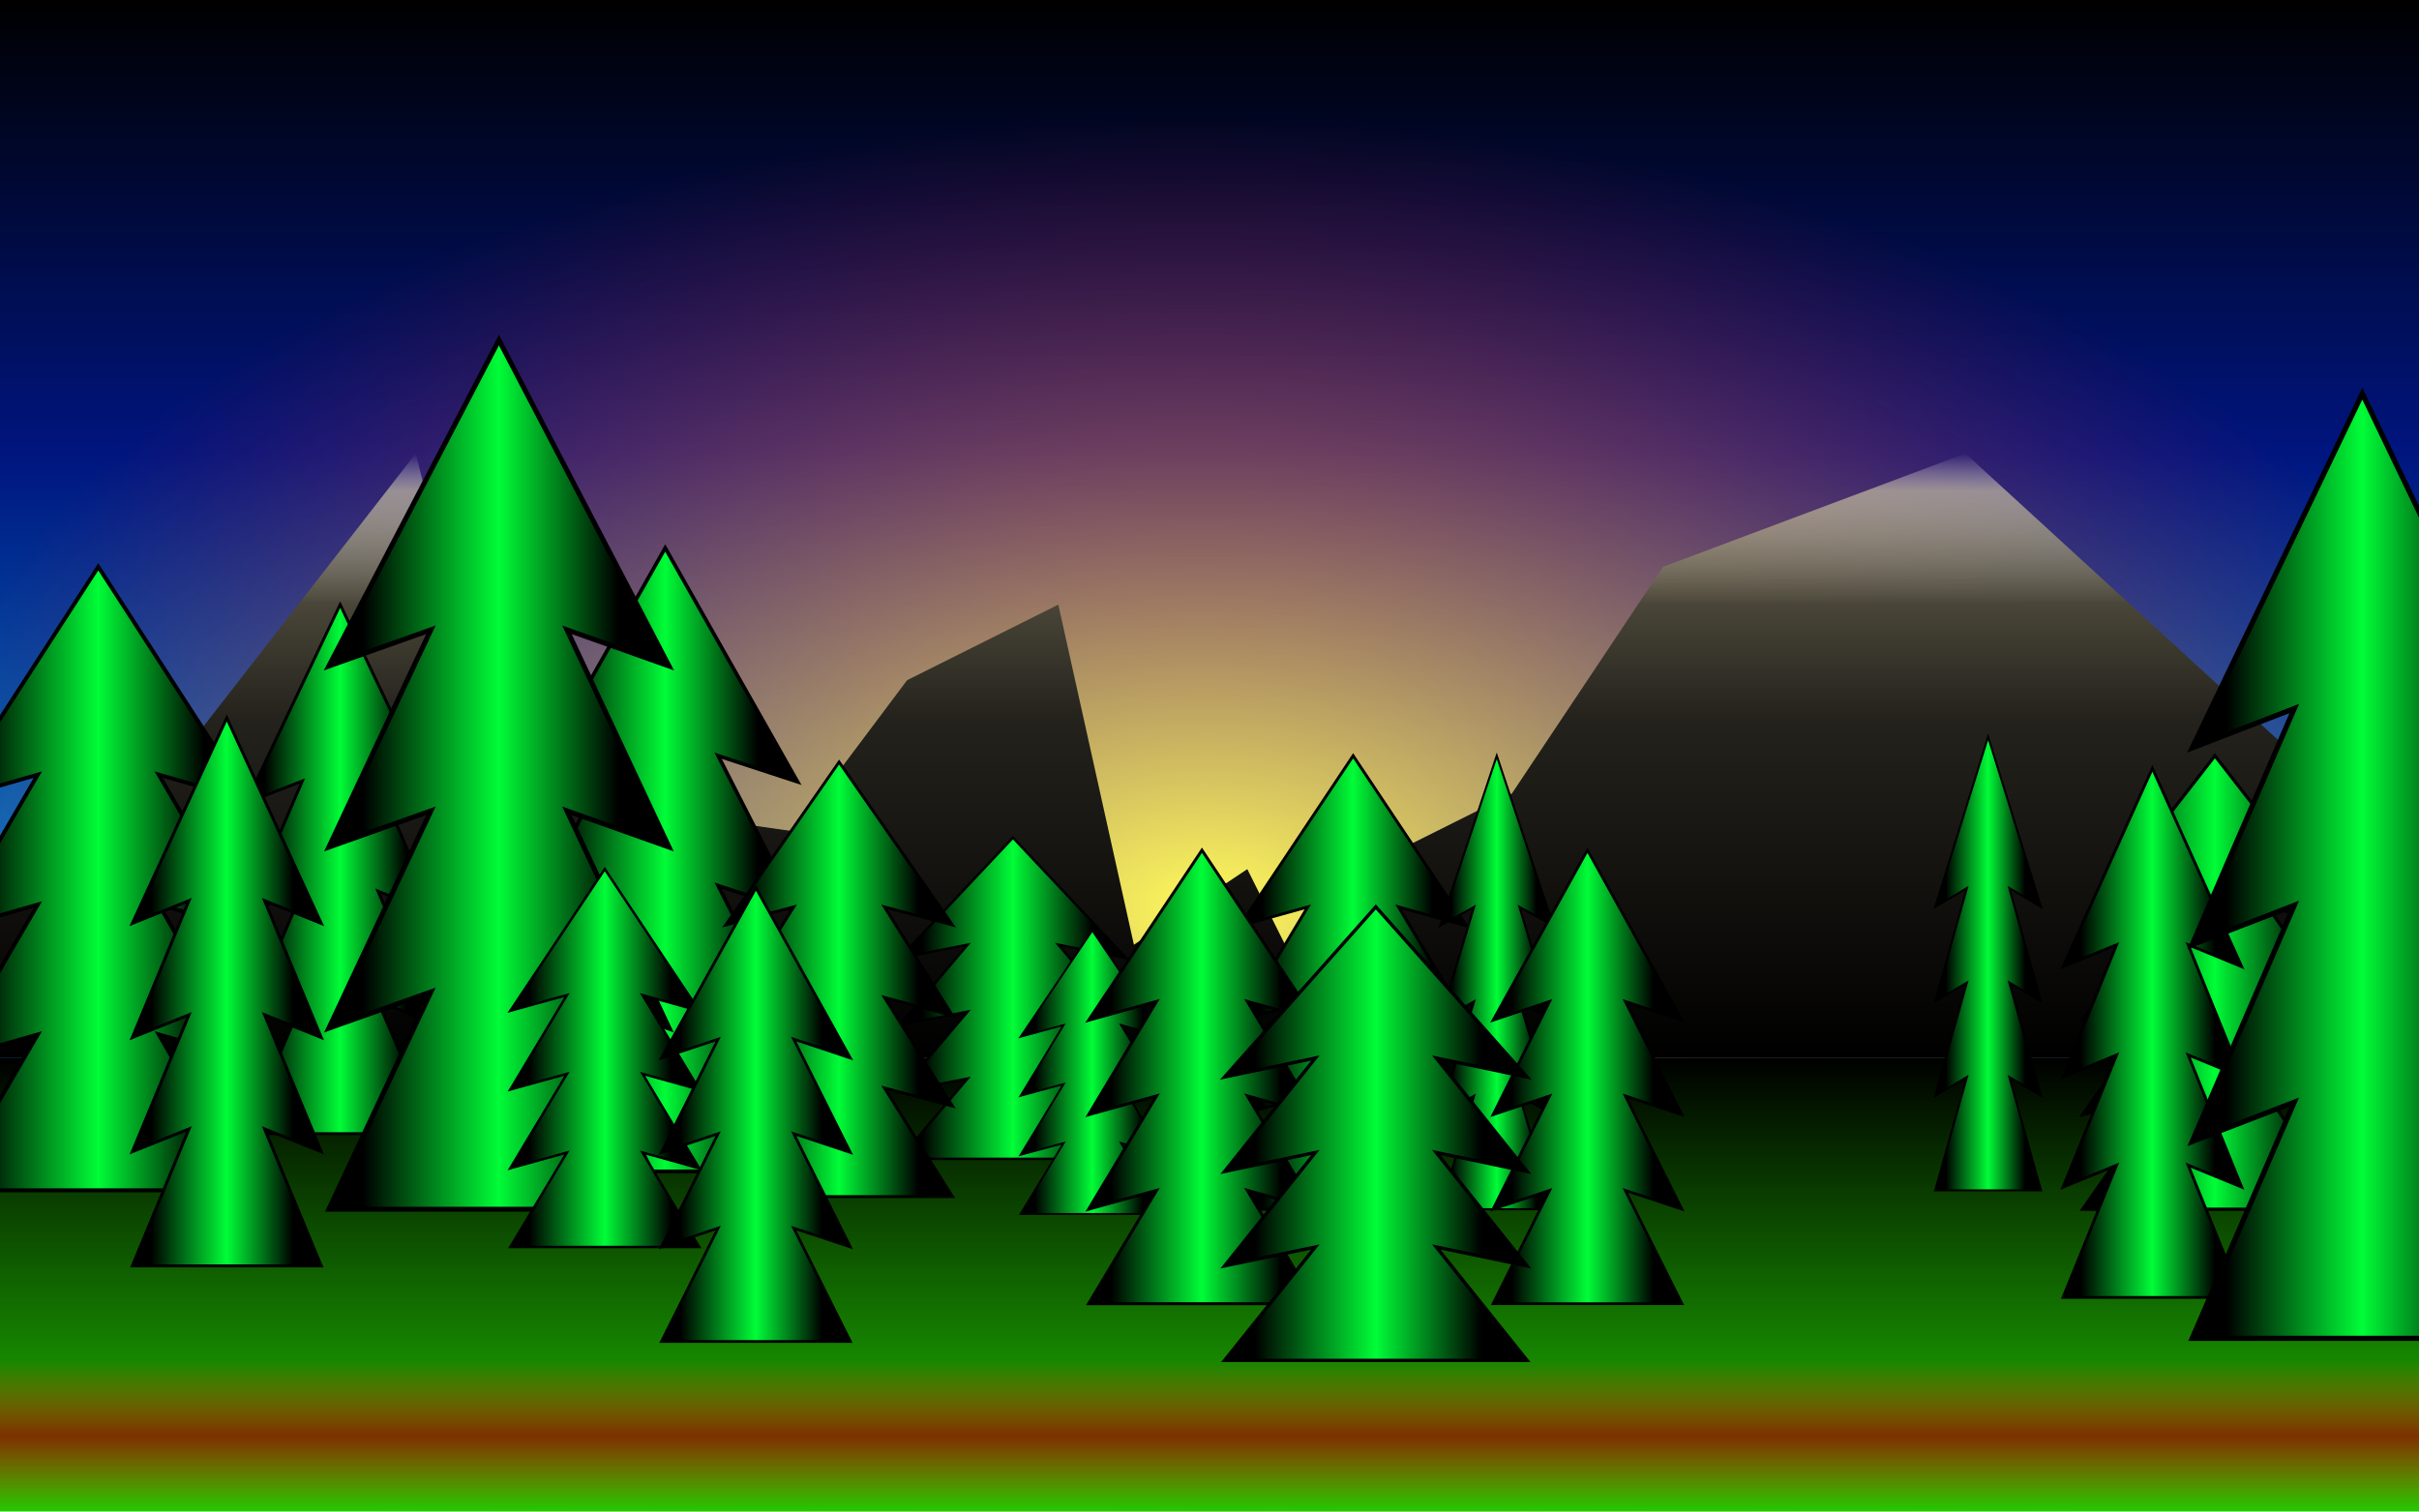
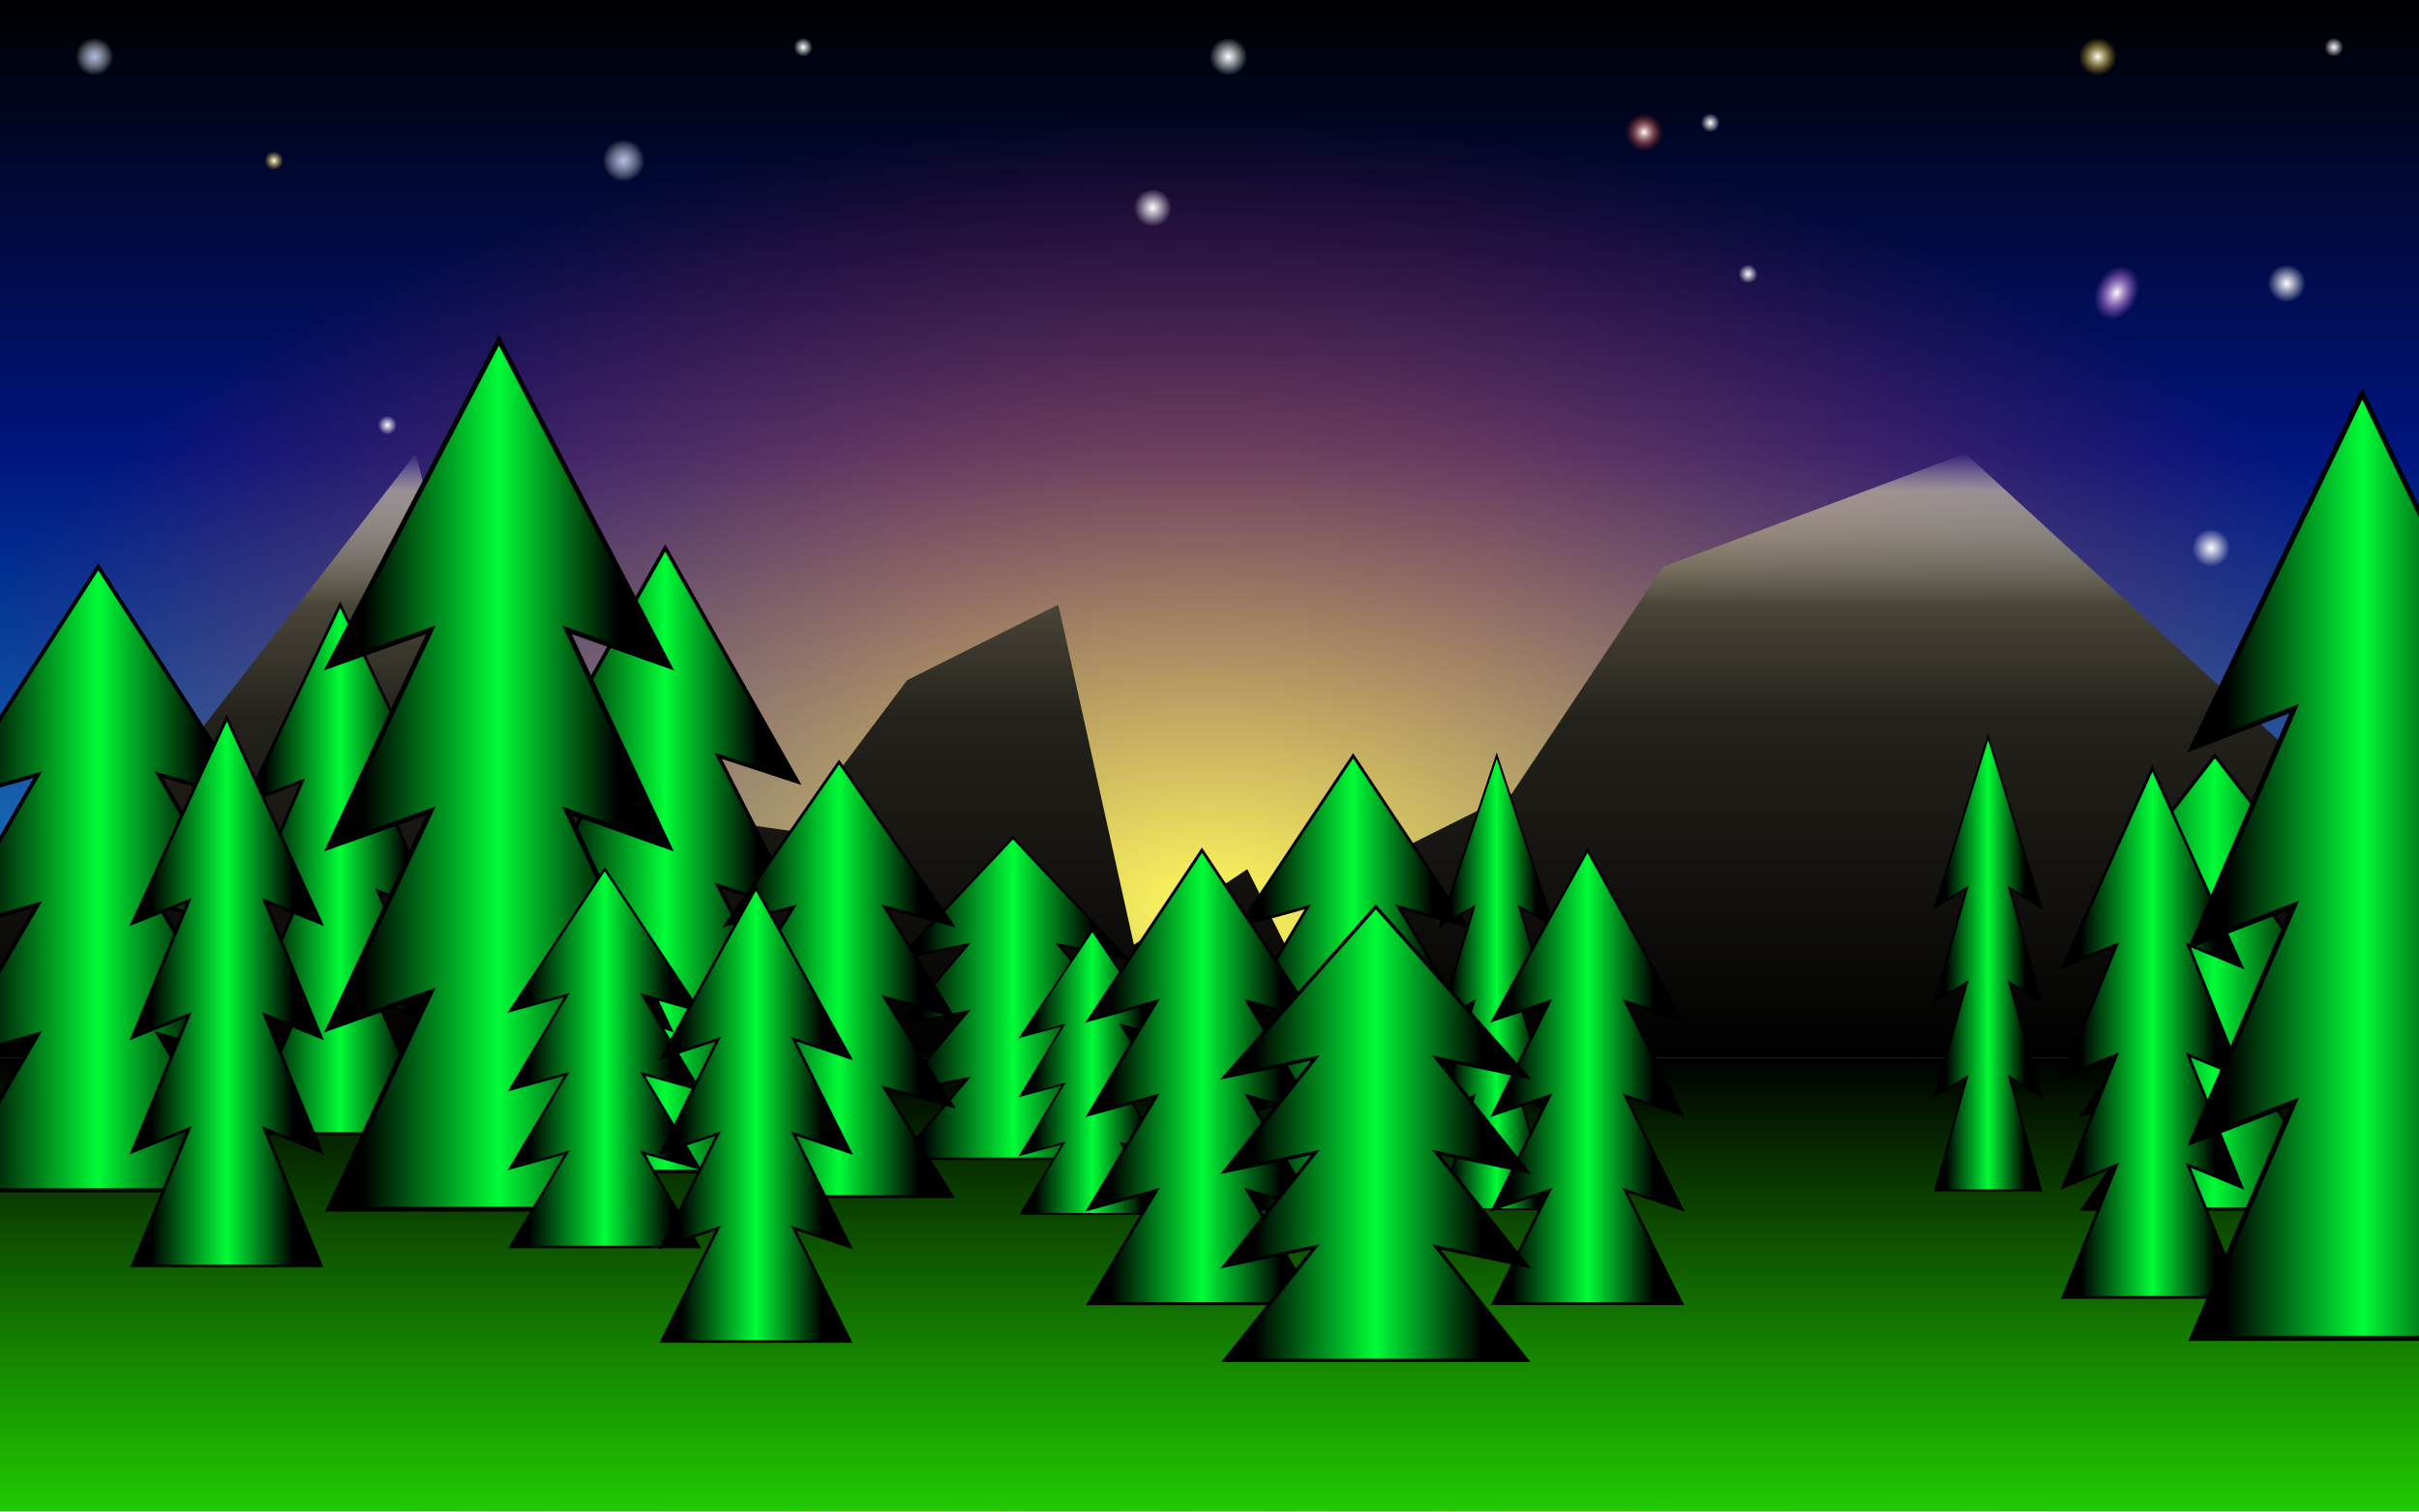
<svg xmlns="http://www.w3.org/2000/svg" xmlns:xlink="http://www.w3.org/1999/xlink" width="640" height="400" id="svg2" version="1.1">
  <defs id="defs4">
+     <linearGradient id="linearGradient4232">
+       <stop style="stop-color:#acbbe4;stop-opacity:1;" offset="0" id="stop4234" />
+       <stop style="stop-color:#ffffff;stop-opacity:0;" offset="1" id="stop4236" />
+     </linearGradient>
    <linearGradient id="linearGradient4220">
      <stop style="stop-color:#c34b00;stop-opacity:0;" offset="0" id="stop4222" />
      <stop id="stop4228" offset="0.5" style="stop-color:#7c3000;stop-opacity:1;" />
      <stop style="stop-color:#c34b00;stop-opacity:0;" offset="1" id="stop4224" />
    </linearGradient>
    <linearGradient id="linearGradient3823">
      <stop style="stop-color:#000000;stop-opacity:1;" offset="0" id="stop3825" />
      <stop id="stop3831" offset="0.533" style="stop-color:#00fd37;stop-opacity:1;" />
      <stop style="stop-color:#000000;stop-opacity:1;" offset="1" id="stop3827" />
    </linearGradient>
    <linearGradient id="linearGradient3803">
      <stop style="stop-color:#000000;stop-opacity:1;" offset="0" id="stop3805" />
      <stop id="stop3819" offset="0.562" style="stop-color:#24221c;stop-opacity:1;" />
      <stop id="stop3817" offset="0.75" style="stop-color:#494538;stop-opacity:1;" />
      <stop id="stop3815" offset="0.938" style="stop-color:#d8d2aa;stop-opacity:0.613;" />
      <stop style="stop-color:#ffffff;stop-opacity:0;" offset="1" id="stop3807" />
    </linearGradient>
    <linearGradient id="linearGradient3793">
      <stop style="stop-color:#21ca00;stop-opacity:1;" offset="0" id="stop3795" />
      <stop style="stop-color:#000000;stop-opacity:1;" offset="1" id="stop3797" />
    </linearGradient>
    <linearGradient id="linearGradient3779">
      <stop style="stop-color:#fffb5a;stop-opacity:1;" offset="0" id="stop3781" />
      <stop style="stop-color:#ff1919;stop-opacity:0;" offset="1" id="stop3783" />
    </linearGradient>
    <linearGradient id="linearGradient3765">
      <stop style="stop-color:#ffffff;stop-opacity:1" offset="0" id="stop3767" />
      <stop id="stop3773" offset="0.2" style="stop-color:#00c0fe;stop-opacity:1;" />
      <stop style="stop-color:#00157f;stop-opacity:1;" offset="0.7" id="stop3775" />
      <stop style="stop-color:#000000;stop-opacity:1" offset="1" id="stop3769" />
    </linearGradient>
    <linearGradient xlink:href="#linearGradient3765" id="linearGradient3771" x1="300" y1="400" x2="300" y2="0" gradientUnits="userSpaceOnUse" />
    <radialGradient xlink:href="#linearGradient3779" id="radialGradient3787" cx="440" cy="135.732" fx="440" fy="135.732" r="140" gradientTransform="matrix(1.09375,-6.4133037e-8,0.01812064,0.696784,-43.70949,31.33828)" gradientUnits="userSpaceOnUse" />
    <linearGradient xlink:href="#linearGradient3793" id="linearGradient3799" x1="320" y1="400" x2="320" y2="280" gradientUnits="userSpaceOnUse" />
    <linearGradient xlink:href="#linearGradient3803" id="linearGradient3813" x1="320" y1="280" x2="320" y2="120" gradientUnits="userSpaceOnUse" />
    <linearGradient xlink:href="#linearGradient3823" id="linearGradient3835" x1="-190" y1="180" x2="-115" y2="180" gradientUnits="userSpaceOnUse" />
    <linearGradient xlink:href="#linearGradient3823-7" id="linearGradient3835-1" x1="-190" y1="180" x2="-115" y2="180" gradientUnits="userSpaceOnUse" />
    <linearGradient id="linearGradient3823-7">
      <stop style="stop-color:#000000;stop-opacity:1;" offset="0" id="stop3825-4" />
      <stop id="stop3831-0" offset="0.533" style="stop-color:#00fd37;stop-opacity:1;" />
      <stop style="stop-color:#000000;stop-opacity:1;" offset="1" id="stop3827-9" />
    </linearGradient>
    <linearGradient gradientTransform="matrix(0.5,0,0,1.166667,165,672.3622)" y2="180" x2="-115" y1="180" x1="-190" gradientUnits="userSpaceOnUse" id="linearGradient3872" xlink:href="#linearGradient3823-7" />
    <linearGradient xlink:href="#linearGradient3823-8" id="linearGradient3835-8" x1="-190" y1="180" x2="-115" y2="180" gradientUnits="userSpaceOnUse" />
    <linearGradient id="linearGradient3823-8">
      <stop style="stop-color:#000000;stop-opacity:1;" offset="0" id="stop3825-2" />
      <stop id="stop3831-4" offset="0.533" style="stop-color:#00fd37;stop-opacity:1;" />
      <stop style="stop-color:#000000;stop-opacity:1;" offset="1" id="stop3827-5" />
    </linearGradient>
    <linearGradient gradientTransform="matrix(0.8,0,0,1.375,146,637.3622)" y2="180" x2="-115" y1="180" x1="-190" gradientUnits="userSpaceOnUse" id="linearGradient3872-5" xlink:href="#linearGradient3823-8" />
    <linearGradient xlink:href="#linearGradient3823-1" id="linearGradient3835-7" x1="-190" y1="180" x2="-115" y2="180" gradientUnits="userSpaceOnUse" />
    <linearGradient id="linearGradient3823-1">
      <stop style="stop-color:#000000;stop-opacity:1;" offset="0" id="stop3825-1" />
      <stop id="stop3831-5" offset="0.533" style="stop-color:#00fd37;stop-opacity:1;" />
      <stop style="stop-color:#000000;stop-opacity:1;" offset="1" id="stop3827-2" />
    </linearGradient>
    <linearGradient gradientTransform="matrix(0.5,0,0,1.208333,135,697.3622)" y2="180" x2="-115" y1="180" x1="-190" gradientUnits="userSpaceOnUse" id="linearGradient3872-7" xlink:href="#linearGradient3823-1" />
    <linearGradient xlink:href="#linearGradient3823-2" id="linearGradient3835-14" x1="-190" y1="180" x2="-115" y2="180" gradientUnits="userSpaceOnUse" />
    <linearGradient id="linearGradient3823-2">
      <stop style="stop-color:#000000;stop-opacity:1;" offset="0" id="stop3825-3" />
      <stop id="stop3831-2" offset="0.533" style="stop-color:#00fd37;stop-opacity:1;" />
      <stop style="stop-color:#000000;stop-opacity:1;" offset="1" id="stop3827-21" />
    </linearGradient>
    <linearGradient gradientTransform="matrix(0.5,0,0,0.8333333,235,782.3622)" y2="180" x2="-115" y1="180" x1="-190" gradientUnits="userSpaceOnUse" id="linearGradient3872-6" xlink:href="#linearGradient3823-2" />
    <linearGradient xlink:href="#linearGradient3823-76" id="linearGradient3835-5" x1="-190" y1="180" x2="-115" y2="180" gradientUnits="userSpaceOnUse" />
    <linearGradient id="linearGradient3823-76">
      <stop style="stop-color:#000000;stop-opacity:1;" offset="0" id="stop3825-18" />
      <stop id="stop3831-9" offset="0.533" style="stop-color:#00fd37;stop-opacity:1;" />
      <stop style="stop-color:#000000;stop-opacity:1;" offset="1" id="stop3827-27" />
    </linearGradient>
    <linearGradient gradientTransform="matrix(0.9,0,0,1.916667,267,512.3622)" y2="180" x2="-115" y1="180" x1="-190" gradientUnits="userSpaceOnUse" id="linearGradient3872-9" xlink:href="#linearGradient3823-76" />
    <linearGradient xlink:href="#linearGradient3823" id="linearGradient3969" gradientUnits="userSpaceOnUse" x1="-190" y1="180" x2="-115" y2="180" gradientTransform="matrix(0.7,0,0,1.375,281,632.3622)" />
    <linearGradient xlink:href="#linearGradient3823-3" id="linearGradient3835-4" x1="-190" y1="180" x2="-115" y2="180" gradientUnits="userSpaceOnUse" />
    <linearGradient id="linearGradient3823-3">
      <stop style="stop-color:#000000;stop-opacity:1;" offset="0" id="stop3825-12" />
      <stop id="stop3831-3" offset="0.533" style="stop-color:#00fd37;stop-opacity:1;" />
      <stop style="stop-color:#000000;stop-opacity:1;" offset="1" id="stop3827-3" />
    </linearGradient>
    <linearGradient gradientTransform="matrix(0.6,0,0,0.9583333,312,739.0289)" y2="180" x2="-115" y1="180" x1="-190" gradientUnits="userSpaceOnUse" id="linearGradient3872-4" xlink:href="#linearGradient3823-3" />
    <linearGradient xlink:href="#linearGradient3823-87" id="linearGradient3835-3" x1="-190" y1="180" x2="-115" y2="180" gradientUnits="userSpaceOnUse" />
    <linearGradient id="linearGradient3823-87">
      <stop style="stop-color:#000000;stop-opacity:1;" offset="0" id="stop3825-42" />
      <stop id="stop3831-7" offset="0.533" style="stop-color:#00fd37;stop-opacity:1;" />
      <stop style="stop-color:#000000;stop-opacity:1;" offset="1" id="stop3827-7" />
    </linearGradient>
    <linearGradient gradientTransform="matrix(0.5,0,0,1,275,767.3622)" y2="180" x2="-115" y1="180" x1="-190" gradientUnits="userSpaceOnUse" id="linearGradient3872-93" xlink:href="#linearGradient3823-87" />
    <linearGradient xlink:href="#linearGradient3823-5" id="linearGradient3835-86" x1="-190" y1="180" x2="-115" y2="180" gradientUnits="userSpaceOnUse" />
    <linearGradient id="linearGradient3823-5">
      <stop style="stop-color:#000000;stop-opacity:1;" offset="0" id="stop3825-0" />
      <stop id="stop3831-28" offset="0.533" style="stop-color:#00fd37;stop-opacity:1;" />
      <stop style="stop-color:#000000;stop-opacity:1;" offset="1" id="stop3827-6" />
    </linearGradient>
    <linearGradient gradientTransform="matrix(0.6,0,0,0.7083333,358,789.0289)" y2="180" x2="-115" y1="180" x1="-190" gradientUnits="userSpaceOnUse" id="linearGradient3872-0" xlink:href="#linearGradient3823-5" />
    <linearGradient xlink:href="#linearGradient3823-6" id="linearGradient3835-48" x1="-190" y1="180" x2="-115" y2="180" gradientUnits="userSpaceOnUse" />
    <linearGradient id="linearGradient3823-6">
      <stop style="stop-color:#000000;stop-opacity:1;" offset="0" id="stop3825-5" />
      <stop id="stop3831-09" offset="0.533" style="stop-color:#00fd37;stop-opacity:1;" />
      <stop style="stop-color:#000000;stop-opacity:1;" offset="1" id="stop3827-0" />
    </linearGradient>
    <linearGradient gradientTransform="matrix(0.38,0,0,0.6250001,346,823.6122)" y2="180" x2="-115" y1="180" x1="-190" gradientUnits="userSpaceOnUse" id="linearGradient3872-06" xlink:href="#linearGradient3823-6" />
    <linearGradient xlink:href="#linearGradient3823-34" id="linearGradient3835-89" x1="-190" y1="180" x2="-115" y2="180" gradientUnits="userSpaceOnUse" />
    <linearGradient id="linearGradient3823-34">
      <stop style="stop-color:#000000;stop-opacity:1;" offset="0" id="stop3825-46" />
      <stop id="stop3831-06" offset="0.533" style="stop-color:#00fd37;stop-opacity:1;" />
      <stop style="stop-color:#000000;stop-opacity:1;" offset="1" id="stop3827-61" />
    </linearGradient>
    <linearGradient gradientTransform="matrix(0.6,0,0,1,408,757.3622)" y2="180" x2="-115" y1="180" x1="-190" gradientUnits="userSpaceOnUse" id="linearGradient3872-8" xlink:href="#linearGradient3823-34" />
    <linearGradient xlink:href="#linearGradient3823-37" id="linearGradient3835-6" x1="-190" y1="180" x2="-115" y2="180" gradientUnits="userSpaceOnUse" />
    <linearGradient id="linearGradient3823-37">
      <stop style="stop-color:#000000;stop-opacity:1;" offset="0" id="stop3825-8" />
      <stop id="stop3831-8" offset="0.533" style="stop-color:#00fd37;stop-opacity:1;" />
      <stop style="stop-color:#000000;stop-opacity:1;" offset="1" id="stop3827-29" />
    </linearGradient>
    <linearGradient gradientTransform="matrix(0.6,0,0,1,448,732.3622)" y2="180" x2="-115" y1="180" x1="-190" gradientUnits="userSpaceOnUse" id="linearGradient3872-1" xlink:href="#linearGradient3823-37" />
    <linearGradient xlink:href="#linearGradient3823-84" id="linearGradient3835-59" x1="-190" y1="180" x2="-115" y2="180" gradientUnits="userSpaceOnUse" />
    <linearGradient id="linearGradient3823-84">
      <stop style="stop-color:#000000;stop-opacity:1;" offset="0" id="stop3825-07" />
      <stop id="stop3831-6" offset="0.533" style="stop-color:#00fd37;stop-opacity:1;" />
      <stop style="stop-color:#000000;stop-opacity:1;" offset="1" id="stop3827-36" />
    </linearGradient>
    <linearGradient gradientTransform="matrix(0.8,0,0,1,484,772.3622)" y2="180" x2="-115" y1="180" x1="-190" gradientUnits="userSpaceOnUse" id="linearGradient3872-15" xlink:href="#linearGradient3823-84" />
    <linearGradient xlink:href="#linearGradient3823-9" id="linearGradient3835-0" x1="-190" y1="180" x2="-115" y2="180" gradientUnits="userSpaceOnUse" />
    <linearGradient id="linearGradient3823-9">
      <stop style="stop-color:#000000;stop-opacity:1;" offset="0" id="stop3825-7" />
      <stop id="stop3831-37" offset="0.533" style="stop-color:#00fd37;stop-opacity:1;" />
      <stop style="stop-color:#000000;stop-opacity:1;" offset="1" id="stop3827-26" />
    </linearGradient>
    <linearGradient gradientTransform="matrix(0.9,0,0,2.083333,760,506.5288)" y2="180" x2="-115" y1="180" x1="-190" gradientUnits="userSpaceOnUse" id="linearGradient3872-01" xlink:href="#linearGradient3823-9" />
    <linearGradient xlink:href="#linearGradient3823-4" id="linearGradient3835-75" x1="-190" y1="180" x2="-115" y2="180" gradientUnits="userSpaceOnUse" />
    <linearGradient id="linearGradient3823-4">
      <stop style="stop-color:#000000;stop-opacity:1;" offset="0" id="stop3825-120" />
      <stop id="stop3831-01" offset="0.533" style="stop-color:#00fd37;stop-opacity:1;" />
      <stop style="stop-color:#000000;stop-opacity:1;" offset="1" id="stop3827-4" />
    </linearGradient>
    <linearGradient gradientTransform="matrix(0.7,0,0,1,691,732.3622)" y2="180" x2="-115" y1="180" x1="-190" gradientUnits="userSpaceOnUse" id="linearGradient3872-60" xlink:href="#linearGradient3823-4" />
    <linearGradient xlink:href="#linearGradient3823-77" id="linearGradient3835-17" x1="-190" y1="180" x2="-115" y2="180" gradientUnits="userSpaceOnUse" />
    <linearGradient id="linearGradient3823-77">
      <stop style="stop-color:#000000;stop-opacity:1;" offset="0" id="stop3825-73" />
      <stop id="stop3831-35" offset="0.533" style="stop-color:#00fd37;stop-opacity:1;" />
      <stop style="stop-color:#000000;stop-opacity:1;" offset="1" id="stop3827-99" />
    </linearGradient>
    <linearGradient gradientTransform="matrix(0.3,0,0,1,441,732.3622)" y2="180" x2="-115" y1="180" x1="-190" gradientUnits="userSpaceOnUse" id="linearGradient3872-81" xlink:href="#linearGradient3823-77" />
    <linearGradient xlink:href="#linearGradient3823-0" id="linearGradient3835-66" x1="-190" y1="180" x2="-115" y2="180" gradientUnits="userSpaceOnUse" />
    <linearGradient id="linearGradient3823-0">
      <stop style="stop-color:#000000;stop-opacity:1;" offset="0" id="stop3825-38" />
      <stop id="stop3831-012" offset="0.533" style="stop-color:#00fd37;stop-opacity:1;" />
      <stop style="stop-color:#000000;stop-opacity:1;" offset="1" id="stop3827-50" />
    </linearGradient>
    <linearGradient gradientTransform="matrix(0.5,0,0,1,495,757.3622)" y2="180" x2="-115" y1="180" x1="-190" gradientUnits="userSpaceOnUse" id="linearGradient3872-94" xlink:href="#linearGradient3823-0" />
    <linearGradient xlink:href="#linearGradient3823-12" id="linearGradient3835-35" x1="-190" y1="180" x2="-115" y2="180" gradientUnits="userSpaceOnUse" />
    <linearGradient id="linearGradient3823-12">
      <stop style="stop-color:#000000;stop-opacity:1;" offset="0" id="stop3825-01" />
      <stop id="stop3831-64" offset="0.533" style="stop-color:#00fd37;stop-opacity:1;" />
      <stop style="stop-color:#000000;stop-opacity:1;" offset="1" id="stop3827-06" />
    </linearGradient>
    <linearGradient gradientTransform="matrix(0.28,0,0,1,568,727.3622)" y2="180" x2="-115" y1="180" x1="-190" gradientUnits="userSpaceOnUse" id="linearGradient3872-18" xlink:href="#linearGradient3823-12" />
    <linearGradient xlink:href="#linearGradient3823-14" id="linearGradient3835-84" x1="-190" y1="180" x2="-115" y2="180" gradientUnits="userSpaceOnUse" />
    <linearGradient id="linearGradient3823-14">
      <stop style="stop-color:#000000;stop-opacity:1;" offset="0" id="stop3825-39" />
      <stop id="stop3831-88" offset="0.533" style="stop-color:#00fd37;stop-opacity:1;" />
      <stop style="stop-color:#000000;stop-opacity:1;" offset="1" id="stop3827-08" />
    </linearGradient>
    <linearGradient gradientTransform="matrix(0.473,0,0,1.166667,640.41,715.6955)" y2="180" x2="-115" y1="180" x1="-190" gradientUnits="userSpaceOnUse" id="linearGradient3872-77" xlink:href="#linearGradient3823-14" />
-     <linearGradient xlink:href="#linearGradient4220" id="linearGradient4226" x1="340" y1="400" x2="340" y2="360" gradientUnits="userSpaceOnUse" />
+     <linearGradient xlink:href="#linearGradient4220" id="linearGradient4226" x1="340" y1="400" x2="340" y2="360" gradientUnits="userSpaceOnUse" gradientTransform="translate(0,742.3622)" />
+     <radialGradient xlink:href="#linearGradient4232" id="radialGradient4238" cx="25" cy="15" fx="25" fy="15" r="5" gradientUnits="userSpaceOnUse" />
+     <radialGradient xlink:href="#linearGradient4232-3" id="radialGradient4238-8" cx="25" cy="15" fx="25" fy="15" r="5" gradientUnits="userSpaceOnUse" />
+     <linearGradient id="linearGradient4232-3">
+       <stop style="stop-color:#ffffff;stop-opacity:1;" offset="0" id="stop4234-7" />
+       <stop style="stop-color:#dd1800;stop-opacity:0;" offset="1" id="stop4236-1" />
+     </linearGradient>
+     <radialGradient r="5" fy="15" fx="25" cy="15" cx="25" gradientUnits="userSpaceOnUse" id="radialGradient4257" xlink:href="#linearGradient4232-3" />
+     <radialGradient xlink:href="#linearGradient4232-34" id="radialGradient4238-7" cx="25" cy="15" fx="25" fy="15" r="5" gradientUnits="userSpaceOnUse" />
+     <linearGradient id="linearGradient4232-34">
+       <stop style="stop-color:#ffffff;stop-opacity:1;" offset="0" id="stop4234-9" />
+       <stop style="stop-color:#ffffff;stop-opacity:0;" offset="1" id="stop4236-6" />
+     </linearGradient>
+     <radialGradient r="5" fy="15" fx="25" cy="15" cx="25" gradientUnits="userSpaceOnUse" id="radialGradient4257-5" xlink:href="#linearGradient4232-34" />
+     <radialGradient xlink:href="#linearGradient4232-9" id="radialGradient4238-0" cx="25" cy="15" fx="25" fy="15" r="5" gradientUnits="userSpaceOnUse" />
+     <linearGradient id="linearGradient4232-9">
+       <stop style="stop-color:#ffffff;stop-opacity:1;" offset="0" id="stop4234-96" />
+       <stop style="stop-color:#e15eff;stop-opacity:0;" offset="1" id="stop4236-8" />
+     </linearGradient>
+     <radialGradient r="5" fy="15" fx="25" cy="15" cx="25" gradientUnits="userSpaceOnUse" id="radialGradient4257-3" xlink:href="#linearGradient4232-9" gradientTransform="matrix(0.5,0.3333333,-0.3354102,0.8944272,17.53115,-6.749741)" />
+     <radialGradient xlink:href="#linearGradient4232-99" id="radialGradient4238-84" cx="25" cy="15" fx="25" fy="15" r="5" gradientUnits="userSpaceOnUse" />
+     <linearGradient id="linearGradient4232-99">
+       <stop style="stop-color:#ffffff;stop-opacity:1;" offset="0" id="stop4234-2" />
+       <stop style="stop-color:#ffffff;stop-opacity:0;" offset="1" id="stop4236-5" />
+     </linearGradient>
+     <radialGradient r="5" fy="15" fx="25" cy="15" cx="25" gradientUnits="userSpaceOnUse" id="radialGradient4257-53" xlink:href="#linearGradient4232-99" />
+     <radialGradient xlink:href="#linearGradient4232-7" id="radialGradient4238-3" cx="25" cy="15" fx="25" fy="15" r="5" gradientUnits="userSpaceOnUse" />
+     <linearGradient id="linearGradient4232-7">
+       <stop style="stop-color:#ffffff;stop-opacity:1;" offset="0" id="stop4234-4" />
+       <stop style="stop-color:#ffffff;stop-opacity:0;" offset="1" id="stop4236-3" />
+     </linearGradient>
+     <radialGradient r="5" fy="15" fx="25" cy="15" cx="25" gradientUnits="userSpaceOnUse" id="radialGradient4257-8" xlink:href="#linearGradient4232-29" />
+     <radialGradient xlink:href="#linearGradient4232-6" id="radialGradient4238-80" cx="25" cy="15" fx="25" fy="15" r="5" gradientUnits="userSpaceOnUse" />
+     <linearGradient id="linearGradient4232-6">
+       <stop style="stop-color:#ffffff;stop-opacity:1;" offset="0" id="stop4234-8" />
+       <stop style="stop-color:#ffffff;stop-opacity:0;" offset="1" id="stop4236-19" />
+     </linearGradient>
+     <radialGradient r="5" fy="15" fx="25" cy="15" cx="25" gradientUnits="userSpaceOnUse" id="radialGradient4257-89" xlink:href="#linearGradient4232-6" />
+     <radialGradient xlink:href="#linearGradient4232-2" id="radialGradient4238-2" cx="25" cy="15" fx="25" fy="15" r="5" gradientUnits="userSpaceOnUse" />
+     <linearGradient id="linearGradient4232-2">
+       <stop style="stop-color:#ffffff;stop-opacity:1;" offset="0" id="stop4234-82" />
+       <stop style="stop-color:#ffffff;stop-opacity:0;" offset="1" id="stop4236-89" />
+     </linearGradient>
+     <radialGradient r="5" fy="15" fx="25" cy="15" cx="25" gradientUnits="userSpaceOnUse" id="radialGradient4257-0" xlink:href="#linearGradient4232-2" />
+     <radialGradient xlink:href="#linearGradient4232-5" id="radialGradient4238-1" cx="25" cy="15" fx="25" fy="15" r="5" gradientUnits="userSpaceOnUse" />
+     <linearGradient id="linearGradient4232-5">
+       <stop style="stop-color:#ffffff;stop-opacity:1;" offset="0" id="stop4234-86" />
+       <stop style="stop-color:#ffffff;stop-opacity:0;" offset="1" id="stop4236-12" />
+     </linearGradient>
+     <radialGradient r="5" fy="15" fx="25" cy="15" cx="25" gradientUnits="userSpaceOnUse" id="radialGradient4257-4" xlink:href="#linearGradient4232-5" />
+     <radialGradient xlink:href="#linearGradient4232-8" id="radialGradient4238-5" cx="25" cy="15" fx="25" fy="15" r="5" gradientUnits="userSpaceOnUse" />
+     <linearGradient id="linearGradient4232-8">
+       <stop style="stop-color:#ffffff;stop-opacity:1;" offset="0" id="stop4234-6" />
+       <stop style="stop-color:#ffffff;stop-opacity:0;" offset="1" id="stop4236-2" />
+     </linearGradient>
+     <radialGradient r="5" fy="15" fx="25" cy="15" cx="25" gradientUnits="userSpaceOnUse" id="radialGradient4257-6" xlink:href="#linearGradient4232-8" />
+     <radialGradient xlink:href="#linearGradient4232-24" id="radialGradient4238-39" cx="25" cy="15" fx="25" fy="15" r="5" gradientUnits="userSpaceOnUse" />
+     <linearGradient id="linearGradient4232-24">
+       <stop style="stop-color:#ffffff;stop-opacity:1;" offset="0" id="stop4234-61" />
+       <stop style="stop-color:#ffffff;stop-opacity:0;" offset="1" id="stop4236-82" />
+     </linearGradient>
+     <radialGradient r="5" fy="15" fx="25" cy="15" cx="25" gradientUnits="userSpaceOnUse" id="radialGradient4257-1" xlink:href="#linearGradient4232-24" />
+     <radialGradient xlink:href="#linearGradient4232-29" id="radialGradient4238-76" cx="25" cy="15" fx="25" fy="15" r="5" gradientUnits="userSpaceOnUse" />
+     <linearGradient id="linearGradient4232-29">
+       <stop style="stop-color:#ffffff;stop-opacity:1;" offset="0" id="stop4234-5" />
+       <stop style="stop-color:#f4c500;stop-opacity:0;" offset="1" id="stop4236-20" />
+     </linearGradient>
+     <radialGradient r="5" fy="15" fx="25" cy="15" cx="25" gradientUnits="userSpaceOnUse" id="radialGradient4257-03" xlink:href="#linearGradient4232-29" />
+     <radialGradient xlink:href="#linearGradient4232-1" id="radialGradient4238-18" cx="25" cy="15" fx="25" fy="15" r="5" gradientUnits="userSpaceOnUse" />
+     <linearGradient id="linearGradient4232-1">
+       <stop style="stop-color:#ffffff;stop-opacity:1;" offset="0" id="stop4234-95" />
+       <stop style="stop-color:#ffffff;stop-opacity:0;" offset="1" id="stop4236-32" />
+     </linearGradient>
+     <radialGradient r="5" fy="15" fx="25" cy="15" cx="25" gradientUnits="userSpaceOnUse" id="radialGradient4257-52" xlink:href="#linearGradient4232-1" />
+     <radialGradient xlink:href="#linearGradient4232-77" id="radialGradient4238-6" cx="25" cy="15" fx="25" fy="15" r="5" gradientUnits="userSpaceOnUse" />
+     <linearGradient id="linearGradient4232-77">
+       <stop style="stop-color:#ffffff;stop-opacity:1;" offset="0" id="stop4234-22" />
+       <stop style="stop-color:#ffffff;stop-opacity:0;" offset="1" id="stop4236-9" />
+     </linearGradient>
+     <radialGradient r="5" fy="15" fx="25" cy="15" cx="25" gradientUnits="userSpaceOnUse" id="radialGradient4257-41" xlink:href="#linearGradient4232-77" />
+     <radialGradient xlink:href="#linearGradient4232-82" id="radialGradient4238-9" cx="25" cy="15" fx="25" fy="15" r="5" gradientUnits="userSpaceOnUse" />
+     <linearGradient id="linearGradient4232-82">
+       <stop style="stop-color:#ffffff;stop-opacity:1;" offset="0" id="stop4234-55" />
+       <stop style="stop-color:#ffffff;stop-opacity:0;" offset="1" id="stop4236-4" />
+     </linearGradient>
+     <radialGradient r="5" fy="15" fx="25" cy="15" cx="25" gradientUnits="userSpaceOnUse" id="radialGradient4257-9" xlink:href="#linearGradient4232" gradientTransform="matrix(0.25,0.6666667,-0.5,0.3333334,26.25,-6.666668)" />
  </defs>
  <g id="layer1" transform="translate(0,-652.3622)">
    <rect style="fill:url(#linearGradient3771);fill-opacity:1;stroke:none" id="rect2995" width="640" height="400" x="0" y="0" transform="translate(0,652.3622)" />
    <path style="fill:url(#radialGradient3787);fill-opacity:1;stroke:none" id="path3777" d="m 621.562,105 a 181.562,141.75 0 1 1 -363.125,0 181.562,141.75 0 1 1 363.125,0 z" transform="matrix(2.285714,0,0,2.151676,-685.7143,621.4362)" />
    <rect style="fill:url(#linearGradient3799);fill-opacity:1;stroke:none" id="rect3791" width="640" height="120" x="0" y="280" transform="translate(0,652.3622)" />
    <path style="fill:url(#linearGradient3813);stroke:none;stroke-width:1px;stroke-linecap:butt;stroke-linejoin:miter;stroke-opacity:1;fill-opacity:1" d="m 0,280 640,0 0,-50 -120,-110 -80,30 -40,60 -40,20 -20,20 -10,-20 -30,20 -20,-90 -40,20 -30,40 -70,-10 -20,-50 -10,-40 -70,90 -40,20 z" id="path3801" transform="translate(0,652.3622)" />
    <path id="path3821" style="fill:url(#linearGradient3969);fill-opacity:1;stroke:#000000;stroke-width:0.981px;stroke-linecap:butt;stroke-linejoin:miter;stroke-opacity:1" d="m 176,797.362 -35,61.875 21,-6.875 -21,41.25 21,-6.875 -21,41.25 21,-6.875 -21,41.25 70,0 -21,-41.25 21,6.875 -21,-41.25 21,6.875 -21,-41.25 21,6.875 z" />
    <path id="path3821-4" style="fill:url(#linearGradient3872);fill-opacity:1;stroke:#000000;stroke-width:0.764px;stroke-linecap:butt;stroke-linejoin:miter;stroke-opacity:1" d="m 90,812.362 -25,52.5 15,-5.833 -15,35 15,-5.833 -15,35 15,-5.833 -15,35 50,0 -15,-35 15,5.833 -15,-35 15,5.833 -15,-35 15,5.833 z" />
    <path id="path3821-1" style="fill:url(#linearGradient3872-5);fill-opacity:1;stroke:#000000;stroke-width:1.049px;stroke-linecap:butt;stroke-linejoin:miter;stroke-opacity:1" d="m 26,802.362 -40,61.875 24,-6.875 -24,41.25 24,-6.875 -24,41.25 24,-6.875 -24,41.25 80,0 -24,-41.25 24,6.875 -24,-41.25 24,6.875 -24,-41.25 24,6.875 z" />
    <path id="path3821-6" style="fill:url(#linearGradient3872-7);fill-opacity:1;stroke:#000000;stroke-width:0.777px;stroke-linecap:butt;stroke-linejoin:miter;stroke-opacity:1" d="m 60,842.362 -25,54.375 15,-6.042 -15,36.25 15,-6.042 -15,36.25 15,-6.042 -15,36.25 50,0 -15,-36.25 15,6.042 -15,-36.25 15,6.042 -15,-36.25 15,6.042 z" />
    <path id="path3821-5" style="fill:url(#linearGradient3872-9);fill-opacity:1;stroke:#000000;stroke-width:1.313px;stroke-linecap:butt;stroke-linejoin:miter;stroke-opacity:1" d="m 132,742.362 -45,86.25 27,-9.583 -27,57.5 27,-9.583 -27,57.5 27,-9.583 -27,57.5 90,0 -27,-57.5 27,9.583 -27,-57.5 27,9.583 -27,-57.5 27,9.583 z" />
    <path id="path3821-8" style="fill:url(#linearGradient3872-6);fill-opacity:1;stroke:#000000;stroke-width:0.645px;stroke-linecap:butt;stroke-linejoin:miter;stroke-opacity:1" d="m 160,882.362 -25,37.5 15,-4.167 -15,25 15,-4.167 -15,25 15,-4.167 -15,25 50,0 -15,-25 15,4.167 -15,-25 15,4.167 -15,-25 15,4.167 z" />
    <path id="path3821-2" style="fill:url(#linearGradient3872-0);fill-opacity:1;stroke:#000000;stroke-width:0.652px;stroke-linecap:butt;stroke-linejoin:miter;stroke-opacity:1" d="m 268,874.029 -30,31.875 18,-3.542 -18,21.25 18,-3.542 -18,21.25 18,-3.542 -18,21.25 60,0 -18,-21.25 18,3.542 -18,-21.25 18,3.542 -18,-21.25 18,3.542 z" />
    <path id="path3821-11" style="fill:url(#linearGradient3872-4);fill-opacity:1;stroke:#000000;stroke-width:0.758px;stroke-linecap:butt;stroke-linejoin:miter;stroke-opacity:1" d="m 222,854.029 -30,43.125 18,-4.792 -18,28.75 18,-4.792 -18,28.75 18,-4.792 -18,28.75 60,0 -18,-28.75 18,4.792 -18,-28.75 18,4.792 -18,-28.75 18,4.792 z" />
    <path id="path3821-19" style="fill:url(#linearGradient3872-93);fill-opacity:1;stroke:#000000;stroke-width:0.707px;stroke-linecap:butt;stroke-linejoin:miter;stroke-opacity:1" d="m 200,887.362 -25,45 15,-5 -15,30 15,-5 -15,30 15,-5 -15,30 50,0 -15,-30 15,5 -15,-30 15,5 -15,-30 15,5 z" />
    <path id="path3821-13" style="fill:url(#linearGradient3872-06);fill-opacity:1;stroke:#000000;stroke-width:0.487px;stroke-linecap:butt;stroke-linejoin:miter;stroke-opacity:1" d="m 289,898.612 -19,28.125 11.4,-3.125 -11.4,18.75 11.4,-3.125 -11.4,18.75 11.4,-3.125 -11.4,18.75 38,0 -11.4,-18.75 11.4,3.125 -11.4,-18.75 11.4,3.125 -11.4,-18.75 11.4,3.125 z" />
    <path id="path3821-3" style="fill:url(#linearGradient3872-1);fill-opacity:1;stroke:#000000;stroke-width:0.775px;stroke-linecap:butt;stroke-linejoin:miter;stroke-opacity:1" d="m 358,852.362 -30,45 18,-5 -18,30 18,-5 -18,30 18,-5 -18,30 60,0 -18,-30 18,5 -18,-30 18,5 -18,-30 18,5 z" />
    <path id="path3821-49" style="fill:url(#linearGradient3872-8);fill-opacity:1;stroke:#000000;stroke-width:0.775px;stroke-linecap:butt;stroke-linejoin:miter;stroke-opacity:1" d="m 318,877.362 -30,45 18,-5 -18,30 18,-5 -18,30 18,-5 -18,30 60,0 -18,-30 18,5 -18,-30 18,5 -18,-30 18,5 z" />
    <path id="path3821-82" style="fill:url(#linearGradient3872-81);fill-opacity:1;stroke:#000000;stroke-width:0.548px;stroke-linecap:butt;stroke-linejoin:miter;stroke-opacity:1" d="m 396,852.362 -15,45 9,-5 -9,30 9,-5 -9,30 9,-5 -9,30 30,0 -9,-30 9,5 -9,-30 9,5 -9,-30 9,5 z" />
    <path id="path3821-78" style="fill:url(#linearGradient3872-94);fill-opacity:1;stroke:#000000;stroke-width:0.707px;stroke-linecap:butt;stroke-linejoin:miter;stroke-opacity:1" d="m 420,877.362 -25,45 15,-5 -15,30 15,-5 -15,30 15,-5 -15,30 50,0 -15,-30 15,5 -15,-30 15,5 -15,-30 15,5 z" />
    <path id="path3821-42" style="fill:url(#linearGradient3872-15);fill-opacity:1;stroke:#000000;stroke-width:0.894px;stroke-linecap:butt;stroke-linejoin:miter;stroke-opacity:1" d="m 364,892.362 -40,45 24,-5 -24,30 24,-5 -24,30 24,-5 -24,30 80,0 -24,-30 24,5 -24,-30 24,5 -24,-30 24,5 z" />
    <path id="path3821-7" style="fill:url(#linearGradient3872-60);fill-opacity:1;stroke:#000000;stroke-width:0.837px;stroke-linecap:butt;stroke-linejoin:miter;stroke-opacity:1" d="m 586,852.362 -35,45 21,-5 -21,30 21,-5 -21,30 21,-5 -21,30 70,0 -21,-30 21,5 -21,-30 21,5 -21,-30 21,5 z" />
    <path id="path3821-83" style="fill:url(#linearGradient3872-77);fill-opacity:1;stroke:#000000;stroke-width:0.743px;stroke-linecap:butt;stroke-linejoin:miter;stroke-opacity:1" d="m 569.46,855.696 -23.65,52.5 14.19,-5.833 -14.19,35 14.19,-5.833 -14.19,35 14.19,-5.833 -14.19,35 47.3,0 -14.19,-35 14.19,5.833 -14.19,-35 14.19,5.833 -14.19,-35 14.19,5.833 z" />
    <path id="path3821-65" style="fill:url(#linearGradient3872-01);fill-opacity:1;stroke:#000000;stroke-width:1.369px;stroke-linecap:butt;stroke-linejoin:miter;stroke-opacity:1" d="m 625,756.529 -45,93.75 27,-10.417 -27,62.5 27,-10.417 -27,62.5 27,-10.417 -27,62.5 90,0 -27,-62.5 27,10.417 -27,-62.5 27,10.417 -27,-62.5 27,10.417 z" />
    <path id="path3821-9" style="fill:url(#linearGradient3872-18);fill-opacity:1;stroke:#000000;stroke-width:0.529px;stroke-linecap:butt;stroke-linejoin:miter;stroke-opacity:1" d="m 526,847.362 -14,45 8.4,-5 -8.4,30 8.4,-5 -8.4,30 8.4,-5 -8.4,30 28,0 -8.4,-30 8.4,5 -8.4,-30 8.4,5 -8.4,-30 8.4,5 z" />
-     <rect style="fill:url(#linearGradient4226);fill-opacity:1;stroke:none" id="rect4218" width="640" height="40" x="0" y="360" transform="translate(0,652.3622)" />
+     <rect style="fill:url(#linearGradient4226);fill-opacity:1;stroke:none" id="rect4218" width="640" height="40" x="0" y="1102.362" />
+     <path style="fill:url(#radialGradient4238);fill-opacity:1;stroke:none" id="path4230" d="m 30,15 a 5,5 0 1 1 -10,0 5,5 0 1 1 10,0 z" transform="translate(0,652.3622)" />
+     <path transform="translate(410,672.3622)" style="fill:url(#radialGradient4257);fill-opacity:1;stroke:none" id="path4230-0" d="m 30,15 a 5,5 0 1 1 -10,0 5,5 0 1 1 10,0 z" />
+     <path transform="matrix(0.5,0,0,0.5,605,657.3622)" style="fill:url(#radialGradient4257-5);fill-opacity:1;stroke:none" id="path4230-1" d="m 30,15 a 5,5 0 1 1 -10,0 5,5 0 1 1 10,0 z" />
+     <path transform="matrix(2,0,0,1.5,510,707.3622)" style="fill:url(#radialGradient4257-3);fill-opacity:1;stroke:none" id="path4230-4" d="m 30,15 a 5,5 0 1 1 -10,0 5,5 0 1 1 10,0 z" />
+     <path transform="matrix(0.5,0,0,0.5,440,677.3622)" style="fill:url(#radialGradient4257-53);fill-opacity:1;stroke:none" id="path4230-3" d="m 30,15 a 5,5 0 1 1 -10,0 5,5 0 1 1 10,0 z" />
+     <path transform="matrix(0.5,0,0,0.5,60,687.3622)" style="fill:url(#radialGradient4257-8);fill-opacity:1.0;stroke:none" id="path4230-08" d="m 30,15 a 5,5 0 1 1 -10,0 5,5 0 1 1 10,0 z" />
+     <path transform="matrix(0.5,0,0,0.5,200,657.3622)" style="fill:url(#radialGradient4257-89);fill-opacity:1;stroke:none" id="path4230-7" d="m 30,15 a 5,5 0 1 1 -10,0 5,5 0 1 1 10,0 z" />
+     <path transform="matrix(0.5,0,0,0.5,90,757.3622)" style="fill:url(#radialGradient4257-0);fill-opacity:1;stroke:none" id="path4230-78" d="m 30,15 a 5,5 0 1 1 -10,0 5,5 0 1 1 10,0 z" />
+     <path transform="translate(280,692.3622)" style="fill:url(#radialGradient4257-4);fill-opacity:1;stroke:none" id="path4230-2" d="m 30,15 a 5,5 0 1 1 -10,0 5,5 0 1 1 10,0 z" />
+     <path transform="matrix(0.5,0,0,0.5,450,717.3622)" style="fill:url(#radialGradient4257-6);fill-opacity:1;stroke:none" id="path4230-5" d="m 30,15 a 5,5 0 1 1 -10,0 5,5 0 1 1 10,0 z" />
+     <path transform="translate(580,712.3622)" style="fill:url(#radialGradient4257-1);fill-opacity:1;stroke:none" id="path4230-19" d="m 30,15 a 5,5 0 1 1 -10,0 5,5 0 1 1 10,0 z" />
+     <path transform="translate(530,652.3622)" style="fill:url(#radialGradient4257-03);fill-opacity:1;stroke:none" id="path4230-9" d="m 30,15 a 5,5 0 1 1 -10,0 5,5 0 1 1 10,0 z" />
+     <path transform="translate(560,782.3622)" style="fill:url(#radialGradient4257-52);fill-opacity:1;stroke:none" id="path4230-58" d="m 30,15 a 5,5 0 1 1 -10,0 5,5 0 1 1 10,0 z" />
+     <path transform="translate(300,652.3622)" style="fill:url(#radialGradient4257-41);fill-opacity:1;stroke:none" id="path4230-96" d="m 30,15 a 5,5 0 1 1 -10,0 5,5 0 1 1 10,0 z" />
+     <path transform="matrix(2,0,0,1.5,115,672.3622)" style="fill:url(#radialGradient4257-9);fill-opacity:1.0;stroke:none" id="path4230-12" d="m 30,15 a 5,5 0 1 1 -10,0 5,5 0 1 1 10,0 z" />
  </g>
</svg>
